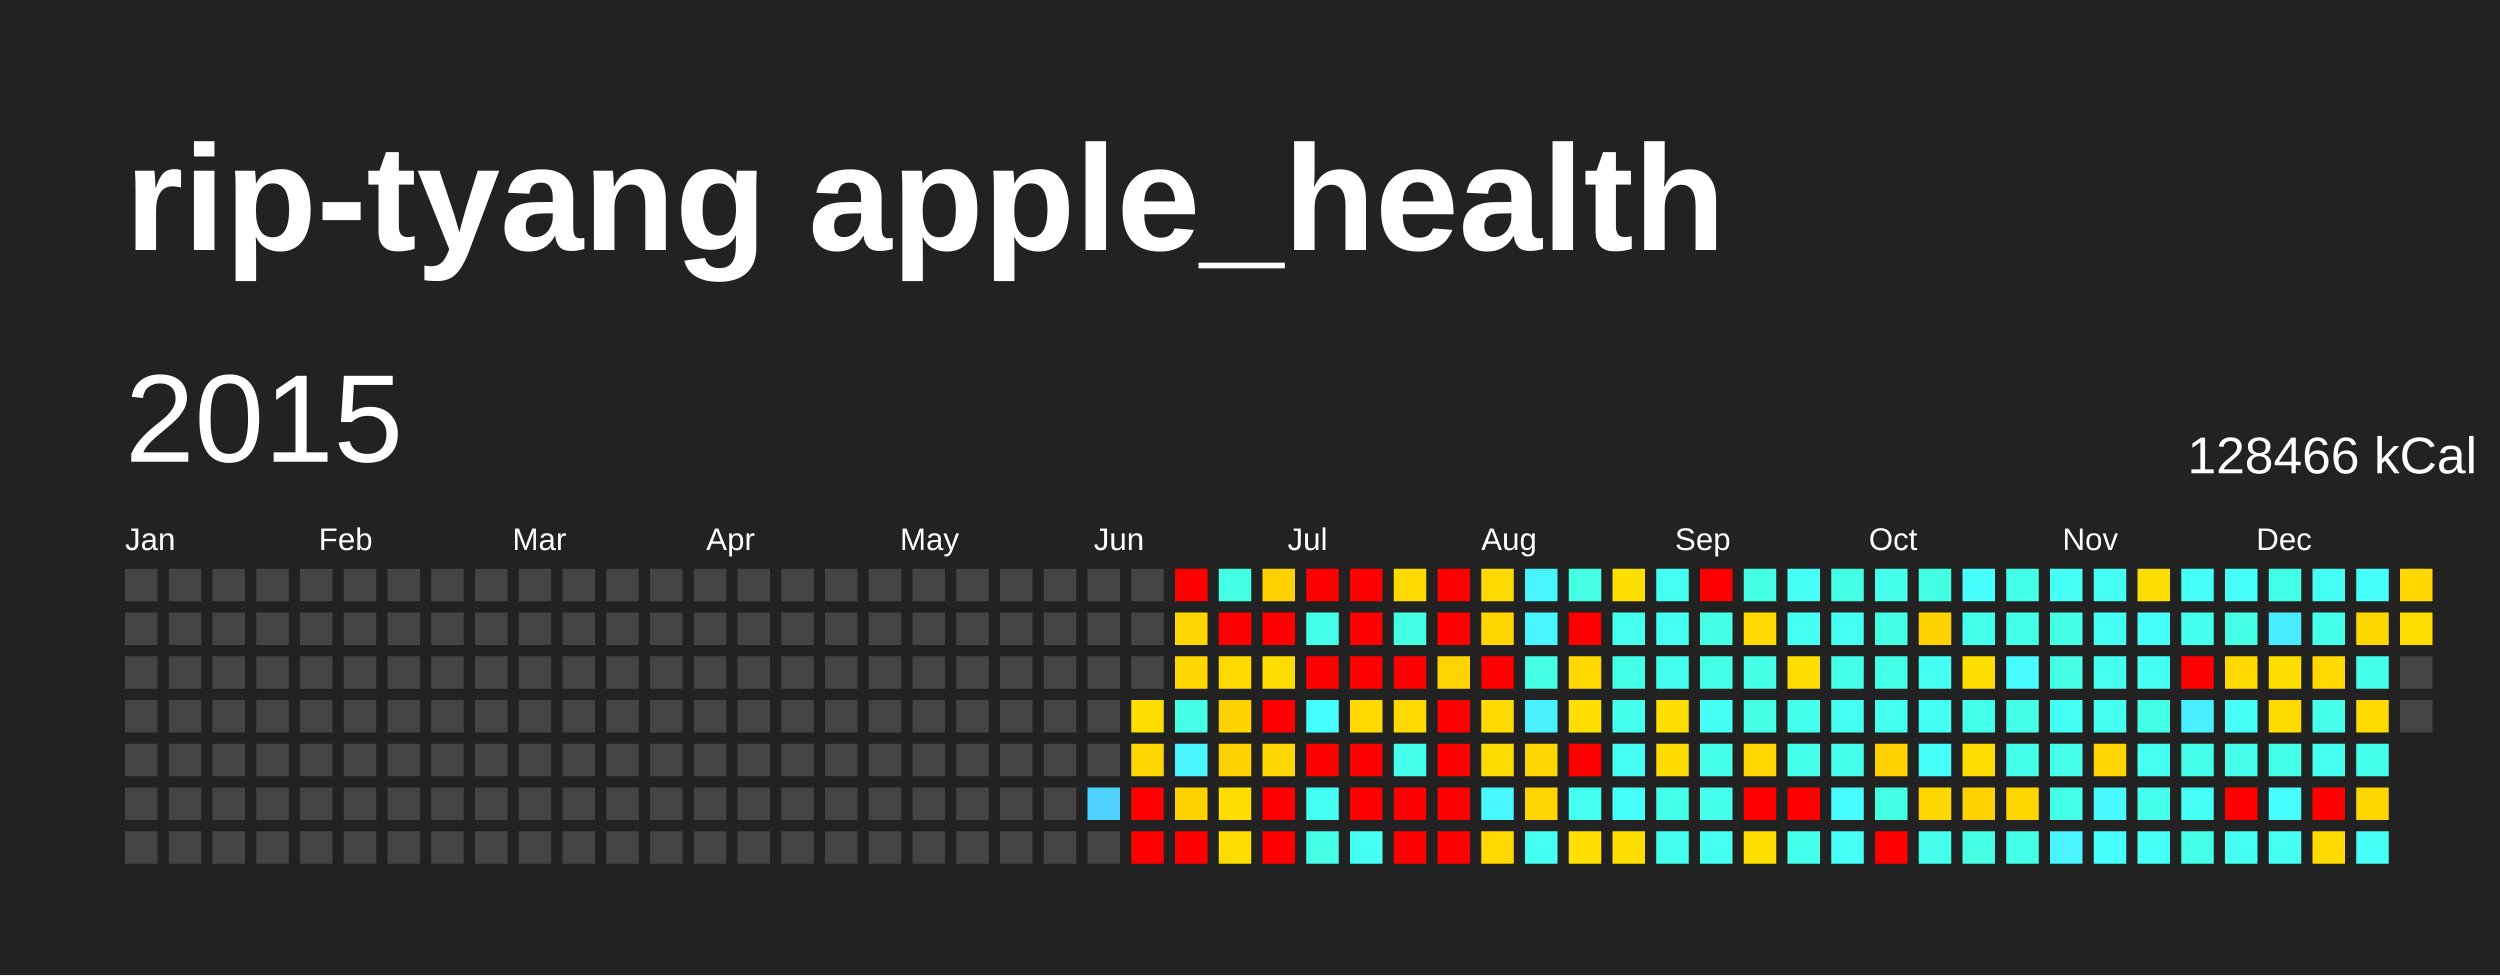
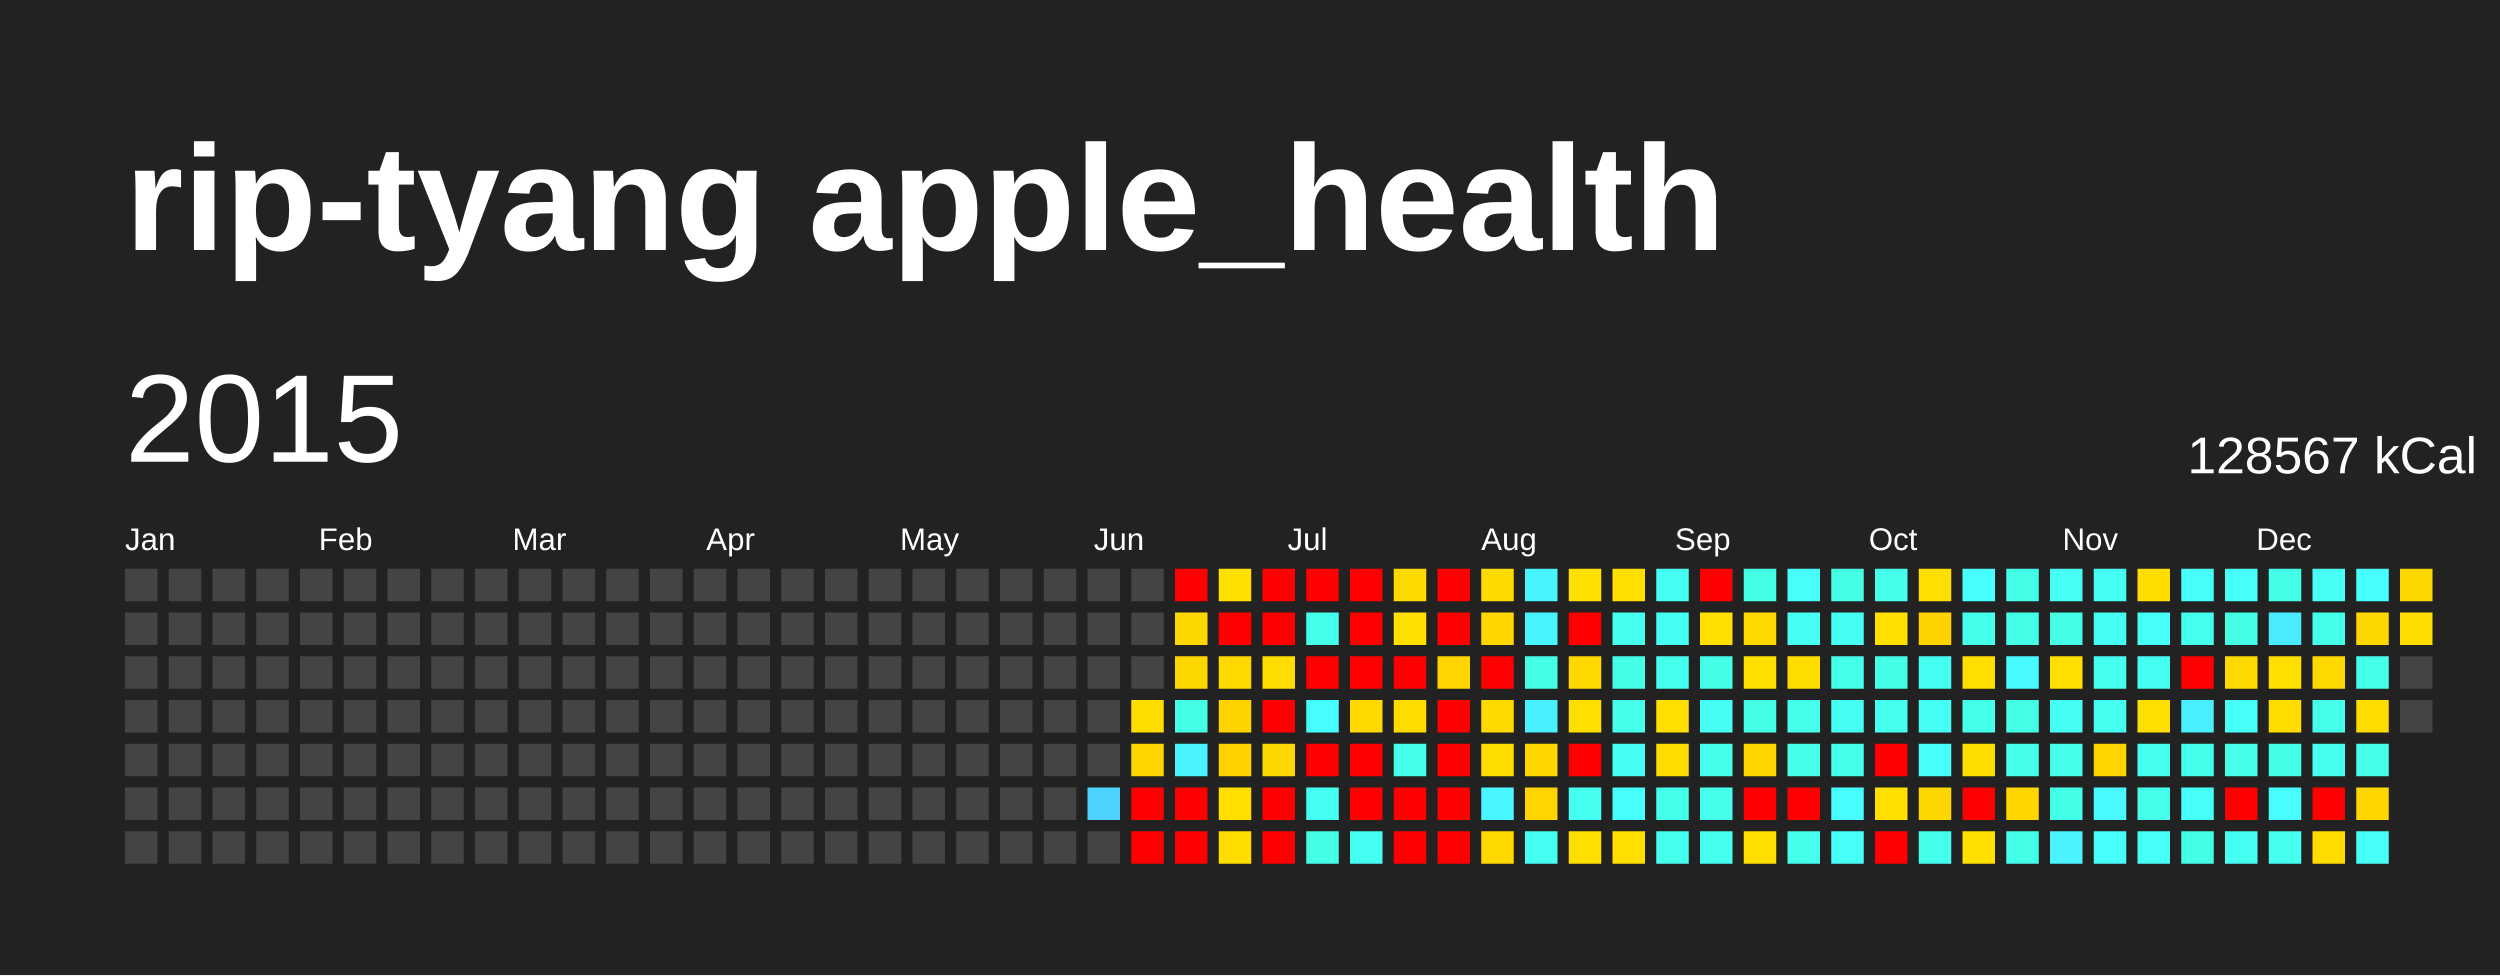
<svg xmlns="http://www.w3.org/2000/svg" baseProfile="full" height="78mm" version="1.1" viewBox="0,0,200,78" width="200mm">
  <defs />
  <rect fill="#222222" height="78" width="200" x="0" y="0" />
  <text fill="#FFFFFF" style="font-size:12px; font-family:Arial; font-weight:bold;" x="10" y="20">rip-tyang apple_health</text>
  <text dominant-baseline="hanging" fill="#FFFFFF" style="font-size:10.0px; font-family:Arial;" x="10" y="30">2015</text>
-   <text dominant-baseline="hanging" fill="#FFFFFF" style="font-size:4.125px; font-family:Arial;" x="175" y="35">128466 kCal</text>
+   <text dominant-baseline="hanging" fill="#FFFFFF" style="font-size:4.125px; font-family:Arial;" x="175" y="35">128567 kCal</text>
  <text fill="#FFFFFF" style="font-size:2.5px; font-family:Arial" x="10.0" y="44">Jan</text>
  <text fill="#FFFFFF" style="font-size:2.5px; font-family:Arial" x="25.5" y="44">Feb</text>
  <text fill="#FFFFFF" style="font-size:2.5px; font-family:Arial" x="41.0" y="44">Mar</text>
  <text fill="#FFFFFF" style="font-size:2.5px; font-family:Arial" x="56.5" y="44">Apr</text>
  <text fill="#FFFFFF" style="font-size:2.5px; font-family:Arial" x="72.0" y="44">May</text>
  <text fill="#FFFFFF" style="font-size:2.5px; font-family:Arial" x="87.5" y="44">Jun</text>
  <text fill="#FFFFFF" style="font-size:2.5px; font-family:Arial" x="103.0" y="44">Jul</text>
  <text fill="#FFFFFF" style="font-size:2.5px; font-family:Arial" x="118.5" y="44">Aug</text>
  <text fill="#FFFFFF" style="font-size:2.5px; font-family:Arial" x="134.0" y="44">Sep</text>
  <text fill="#FFFFFF" style="font-size:2.5px; font-family:Arial" x="149.5" y="44">Oct</text>
  <text fill="#FFFFFF" style="font-size:2.5px; font-family:Arial" x="165.0" y="44">Nov</text>
  <text fill="#FFFFFF" style="font-size:2.5px; font-family:Arial" x="180.5" y="44">Dec</text>
  <rect fill="#444444" height="2.6" width="2.6" x="10.0" y="45.5" />
  <rect fill="#444444" height="2.6" width="2.6" x="10.0" y="49.0" />
  <rect fill="#444444" height="2.6" width="2.6" x="10.0" y="52.5" />
  <rect fill="#444444" height="2.6" width="2.6" x="10.0" y="56.0" />
  <rect fill="#444444" height="2.6" width="2.6" x="10.0" y="59.5" />
  <rect fill="#444444" height="2.6" width="2.6" x="10.0" y="63.0" />
  <rect fill="#444444" height="2.6" width="2.6" x="10.0" y="66.5" />
  <rect fill="#444444" height="2.6" width="2.6" x="13.5" y="45.5" />
  <rect fill="#444444" height="2.6" width="2.6" x="13.5" y="49.0" />
  <rect fill="#444444" height="2.6" width="2.6" x="13.5" y="52.5" />
  <rect fill="#444444" height="2.6" width="2.6" x="13.5" y="56.0" />
  <rect fill="#444444" height="2.6" width="2.6" x="13.5" y="59.5" />
  <rect fill="#444444" height="2.6" width="2.6" x="13.5" y="63.0" />
  <rect fill="#444444" height="2.6" width="2.6" x="13.5" y="66.5" />
  <rect fill="#444444" height="2.6" width="2.6" x="17.0" y="45.5" />
  <rect fill="#444444" height="2.6" width="2.6" x="17.0" y="49.0" />
  <rect fill="#444444" height="2.6" width="2.6" x="17.0" y="52.5" />
  <rect fill="#444444" height="2.6" width="2.6" x="17.0" y="56.0" />
  <rect fill="#444444" height="2.6" width="2.6" x="17.0" y="59.5" />
  <rect fill="#444444" height="2.6" width="2.6" x="17.0" y="63.0" />
  <rect fill="#444444" height="2.6" width="2.6" x="17.0" y="66.5" />
  <rect fill="#444444" height="2.6" width="2.6" x="20.5" y="45.5" />
  <rect fill="#444444" height="2.6" width="2.6" x="20.5" y="49.0" />
  <rect fill="#444444" height="2.6" width="2.6" x="20.5" y="52.5" />
  <rect fill="#444444" height="2.6" width="2.6" x="20.5" y="56.0" />
  <rect fill="#444444" height="2.6" width="2.6" x="20.5" y="59.5" />
  <rect fill="#444444" height="2.6" width="2.6" x="20.5" y="63.0" />
  <rect fill="#444444" height="2.6" width="2.6" x="20.5" y="66.5" />
  <rect fill="#444444" height="2.6" width="2.6" x="24.0" y="45.5" />
  <rect fill="#444444" height="2.6" width="2.6" x="24.0" y="49.0" />
  <rect fill="#444444" height="2.6" width="2.6" x="24.0" y="52.5" />
  <rect fill="#444444" height="2.6" width="2.6" x="24.0" y="56.0" />
  <rect fill="#444444" height="2.6" width="2.6" x="24.0" y="59.5" />
  <rect fill="#444444" height="2.6" width="2.6" x="24.0" y="63.0" />
  <rect fill="#444444" height="2.6" width="2.6" x="24.0" y="66.5" />
  <rect fill="#444444" height="2.6" width="2.6" x="27.5" y="45.5" />
  <rect fill="#444444" height="2.6" width="2.6" x="27.5" y="49.0" />
  <rect fill="#444444" height="2.6" width="2.6" x="27.5" y="52.5" />
  <rect fill="#444444" height="2.6" width="2.6" x="27.5" y="56.0" />
  <rect fill="#444444" height="2.6" width="2.6" x="27.5" y="59.5" />
  <rect fill="#444444" height="2.6" width="2.6" x="27.5" y="63.0" />
  <rect fill="#444444" height="2.6" width="2.6" x="27.5" y="66.5" />
  <rect fill="#444444" height="2.6" width="2.6" x="31.0" y="45.5" />
  <rect fill="#444444" height="2.6" width="2.6" x="31.0" y="49.0" />
  <rect fill="#444444" height="2.6" width="2.6" x="31.0" y="52.5" />
  <rect fill="#444444" height="2.6" width="2.6" x="31.0" y="56.0" />
  <rect fill="#444444" height="2.6" width="2.6" x="31.0" y="59.5" />
  <rect fill="#444444" height="2.6" width="2.6" x="31.0" y="63.0" />
  <rect fill="#444444" height="2.6" width="2.6" x="31.0" y="66.5" />
  <rect fill="#444444" height="2.6" width="2.6" x="34.5" y="45.5" />
  <rect fill="#444444" height="2.6" width="2.6" x="34.5" y="49.0" />
  <rect fill="#444444" height="2.6" width="2.6" x="34.5" y="52.5" />
  <rect fill="#444444" height="2.6" width="2.6" x="34.5" y="56.0" />
  <rect fill="#444444" height="2.6" width="2.6" x="34.5" y="59.5" />
  <rect fill="#444444" height="2.6" width="2.6" x="34.5" y="63.0" />
  <rect fill="#444444" height="2.6" width="2.6" x="34.5" y="66.5" />
  <rect fill="#444444" height="2.6" width="2.6" x="38.0" y="45.5" />
  <rect fill="#444444" height="2.6" width="2.6" x="38.0" y="49.0" />
  <rect fill="#444444" height="2.6" width="2.6" x="38.0" y="52.5" />
  <rect fill="#444444" height="2.6" width="2.6" x="38.0" y="56.0" />
  <rect fill="#444444" height="2.6" width="2.6" x="38.0" y="59.5" />
  <rect fill="#444444" height="2.6" width="2.6" x="38.0" y="63.0" />
  <rect fill="#444444" height="2.6" width="2.6" x="38.0" y="66.5" />
  <rect fill="#444444" height="2.6" width="2.6" x="41.5" y="45.5" />
  <rect fill="#444444" height="2.6" width="2.6" x="41.5" y="49.0" />
  <rect fill="#444444" height="2.6" width="2.6" x="41.5" y="52.5" />
  <rect fill="#444444" height="2.6" width="2.6" x="41.5" y="56.0" />
  <rect fill="#444444" height="2.6" width="2.6" x="41.5" y="59.5" />
  <rect fill="#444444" height="2.6" width="2.6" x="41.5" y="63.0" />
  <rect fill="#444444" height="2.6" width="2.6" x="41.5" y="66.5" />
  <rect fill="#444444" height="2.6" width="2.6" x="45.0" y="45.5" />
  <rect fill="#444444" height="2.6" width="2.6" x="45.0" y="49.0" />
  <rect fill="#444444" height="2.6" width="2.6" x="45.0" y="52.5" />
  <rect fill="#444444" height="2.6" width="2.6" x="45.0" y="56.0" />
  <rect fill="#444444" height="2.6" width="2.6" x="45.0" y="59.5" />
  <rect fill="#444444" height="2.6" width="2.6" x="45.0" y="63.0" />
  <rect fill="#444444" height="2.6" width="2.6" x="45.0" y="66.5" />
  <rect fill="#444444" height="2.6" width="2.6" x="48.5" y="45.5" />
  <rect fill="#444444" height="2.6" width="2.6" x="48.5" y="49.0" />
  <rect fill="#444444" height="2.6" width="2.6" x="48.5" y="52.5" />
  <rect fill="#444444" height="2.6" width="2.6" x="48.5" y="56.0" />
  <rect fill="#444444" height="2.6" width="2.6" x="48.5" y="59.5" />
  <rect fill="#444444" height="2.6" width="2.6" x="48.5" y="63.0" />
  <rect fill="#444444" height="2.6" width="2.6" x="48.5" y="66.5" />
  <rect fill="#444444" height="2.6" width="2.6" x="52.0" y="45.5" />
  <rect fill="#444444" height="2.6" width="2.6" x="52.0" y="49.0" />
  <rect fill="#444444" height="2.6" width="2.6" x="52.0" y="52.5" />
  <rect fill="#444444" height="2.6" width="2.6" x="52.0" y="56.0" />
  <rect fill="#444444" height="2.6" width="2.6" x="52.0" y="59.5" />
  <rect fill="#444444" height="2.6" width="2.6" x="52.0" y="63.0" />
  <rect fill="#444444" height="2.6" width="2.6" x="52.0" y="66.5" />
  <rect fill="#444444" height="2.6" width="2.6" x="55.5" y="45.5" />
  <rect fill="#444444" height="2.6" width="2.6" x="55.5" y="49.0" />
  <rect fill="#444444" height="2.6" width="2.6" x="55.5" y="52.5" />
  <rect fill="#444444" height="2.6" width="2.6" x="55.5" y="56.0" />
  <rect fill="#444444" height="2.6" width="2.6" x="55.5" y="59.5" />
  <rect fill="#444444" height="2.6" width="2.6" x="55.5" y="63.0" />
  <rect fill="#444444" height="2.6" width="2.6" x="55.5" y="66.5" />
  <rect fill="#444444" height="2.6" width="2.6" x="59.0" y="45.5" />
  <rect fill="#444444" height="2.6" width="2.6" x="59.0" y="49.0" />
  <rect fill="#444444" height="2.6" width="2.6" x="59.0" y="52.5" />
  <rect fill="#444444" height="2.6" width="2.6" x="59.0" y="56.0" />
  <rect fill="#444444" height="2.6" width="2.6" x="59.0" y="59.5" />
  <rect fill="#444444" height="2.6" width="2.6" x="59.0" y="63.0" />
  <rect fill="#444444" height="2.6" width="2.6" x="59.0" y="66.5" />
  <rect fill="#444444" height="2.6" width="2.6" x="62.5" y="45.5" />
  <rect fill="#444444" height="2.6" width="2.6" x="62.5" y="49.0" />
  <rect fill="#444444" height="2.6" width="2.6" x="62.5" y="52.5" />
  <rect fill="#444444" height="2.6" width="2.6" x="62.5" y="56.0" />
  <rect fill="#444444" height="2.6" width="2.6" x="62.5" y="59.5" />
  <rect fill="#444444" height="2.6" width="2.6" x="62.5" y="63.0" />
  <rect fill="#444444" height="2.6" width="2.6" x="62.5" y="66.5" />
  <rect fill="#444444" height="2.6" width="2.6" x="66.0" y="45.5" />
  <rect fill="#444444" height="2.6" width="2.6" x="66.0" y="49.0" />
  <rect fill="#444444" height="2.6" width="2.6" x="66.0" y="52.5" />
  <rect fill="#444444" height="2.6" width="2.6" x="66.0" y="56.0" />
  <rect fill="#444444" height="2.6" width="2.6" x="66.0" y="59.5" />
  <rect fill="#444444" height="2.6" width="2.6" x="66.0" y="63.0" />
  <rect fill="#444444" height="2.6" width="2.6" x="66.0" y="66.5" />
  <rect fill="#444444" height="2.6" width="2.6" x="69.5" y="45.5" />
  <rect fill="#444444" height="2.6" width="2.6" x="69.5" y="49.0" />
  <rect fill="#444444" height="2.6" width="2.6" x="69.5" y="52.5" />
  <rect fill="#444444" height="2.6" width="2.6" x="69.5" y="56.0" />
  <rect fill="#444444" height="2.6" width="2.6" x="69.5" y="59.5" />
  <rect fill="#444444" height="2.6" width="2.6" x="69.5" y="63.0" />
  <rect fill="#444444" height="2.6" width="2.6" x="69.5" y="66.5" />
  <rect fill="#444444" height="2.6" width="2.6" x="73.0" y="45.5" />
  <rect fill="#444444" height="2.6" width="2.6" x="73.0" y="49.0" />
  <rect fill="#444444" height="2.6" width="2.6" x="73.0" y="52.5" />
  <rect fill="#444444" height="2.6" width="2.6" x="73.0" y="56.0" />
  <rect fill="#444444" height="2.6" width="2.6" x="73.0" y="59.5" />
  <rect fill="#444444" height="2.6" width="2.6" x="73.0" y="63.0" />
  <rect fill="#444444" height="2.6" width="2.6" x="73.0" y="66.5" />
  <rect fill="#444444" height="2.6" width="2.6" x="76.5" y="45.5" />
  <rect fill="#444444" height="2.6" width="2.6" x="76.5" y="49.0" />
  <rect fill="#444444" height="2.6" width="2.6" x="76.5" y="52.5" />
  <rect fill="#444444" height="2.6" width="2.6" x="76.5" y="56.0" />
  <rect fill="#444444" height="2.6" width="2.6" x="76.5" y="59.5" />
  <rect fill="#444444" height="2.6" width="2.6" x="76.5" y="63.0" />
  <rect fill="#444444" height="2.6" width="2.6" x="76.5" y="66.5" />
  <rect fill="#444444" height="2.6" width="2.6" x="80.0" y="45.5" />
  <rect fill="#444444" height="2.6" width="2.6" x="80.0" y="49.0" />
  <rect fill="#444444" height="2.6" width="2.6" x="80.0" y="52.5" />
  <rect fill="#444444" height="2.6" width="2.6" x="80.0" y="56.0" />
  <rect fill="#444444" height="2.6" width="2.6" x="80.0" y="59.5" />
  <rect fill="#444444" height="2.6" width="2.6" x="80.0" y="63.0" />
  <rect fill="#444444" height="2.6" width="2.6" x="80.0" y="66.5" />
  <rect fill="#444444" height="2.6" width="2.6" x="83.5" y="45.5" />
  <rect fill="#444444" height="2.6" width="2.6" x="83.5" y="49.0" />
  <rect fill="#444444" height="2.6" width="2.6" x="83.5" y="52.5" />
  <rect fill="#444444" height="2.6" width="2.6" x="83.5" y="56.0" />
  <rect fill="#444444" height="2.6" width="2.6" x="83.5" y="59.5" />
  <rect fill="#444444" height="2.6" width="2.6" x="83.5" y="63.0" />
  <rect fill="#444444" height="2.6" width="2.6" x="83.5" y="66.5" />
  <rect fill="#444444" height="2.6" width="2.6" x="87.0" y="45.5" />
  <rect fill="#444444" height="2.6" width="2.6" x="87.0" y="49.0" />
  <rect fill="#444444" height="2.6" width="2.6" x="87.0" y="52.5" />
  <rect fill="#444444" height="2.6" width="2.6" x="87.0" y="56.0" />
  <rect fill="#444444" height="2.6" width="2.6" x="87.0" y="59.5" />
  <rect fill="#4dd2ff" height="2.6" width="2.6" x="87.0" y="63.0" />
  <rect fill="#444444" height="2.6" width="2.6" x="87.0" y="66.5" />
  <rect fill="#444444" height="2.6" width="2.6" x="90.5" y="45.5" />
  <rect fill="#444444" height="2.6" width="2.6" x="90.5" y="49.0" />
  <rect fill="#444444" height="2.6" width="2.6" x="90.5" y="52.5" />
  <rect fill="#ffdd00" height="2.6" width="2.6" x="90.5" y="56.0" />
  <rect fill="#ffd500" height="2.6" width="2.6" x="90.5" y="59.5" />
  <rect fill="red" height="2.6" width="2.6" x="90.5" y="63.0" />
  <rect fill="red" height="2.6" width="2.6" x="90.5" y="66.5" />
  <rect fill="red" height="2.6" width="2.6" x="94.0" y="45.5" />
  <rect fill="#ffd700" height="2.6" width="2.6" x="94.0" y="49.0" />
  <rect fill="#ffd700" height="2.6" width="2.6" x="94.0" y="52.5" />
  <rect fill="#44ffe5" height="2.6" width="2.6" x="94.0" y="56.0" />
  <rect fill="#49f3ff" height="2.6" width="2.6" x="94.0" y="59.5" />
-   <rect fill="#ffd200" height="2.6" width="2.6" x="94.0" y="63.0" />
+   <rect fill="red" height="2.6" width="2.6" x="94.0" y="63.0" />
  <rect fill="red" height="2.6" width="2.6" x="94.0" y="66.5" />
-   <rect fill="#44ffe5" height="2.6" width="2.6" x="97.5" y="45.5" />
+   <rect fill="#ffe000" height="2.6" width="2.6" x="97.5" y="45.5" />
  <rect fill="red" height="2.6" width="2.6" x="97.5" y="49.0" />
  <rect fill="#ffd900" height="2.6" width="2.6" x="97.5" y="52.5" />
  <rect fill="#ffd300" height="2.6" width="2.6" x="97.5" y="56.0" />
  <rect fill="#ffd200" height="2.6" width="2.6" x="97.5" y="59.5" />
  <rect fill="#ffde00" height="2.6" width="2.6" x="97.5" y="63.0" />
  <rect fill="#ffdd00" height="2.6" width="2.6" x="97.5" y="66.5" />
-   <rect fill="#ffd100" height="2.6" width="2.6" x="101.0" y="45.5" />
+   <rect fill="red" height="2.6" width="2.6" x="101.0" y="45.5" />
  <rect fill="red" height="2.6" width="2.6" x="101.0" y="49.0" />
  <rect fill="#ffdd00" height="2.6" width="2.6" x="101.0" y="52.5" />
  <rect fill="red" height="2.6" width="2.6" x="101.0" y="56.0" />
  <rect fill="#ffd700" height="2.6" width="2.6" x="101.0" y="59.5" />
  <rect fill="red" height="2.6" width="2.6" x="101.0" y="63.0" />
  <rect fill="red" height="2.6" width="2.6" x="101.0" y="66.5" />
  <rect fill="red" height="2.6" width="2.6" x="104.5" y="45.5" />
  <rect fill="#44ffea" height="2.6" width="2.6" x="104.5" y="49.0" />
  <rect fill="red" height="2.6" width="2.6" x="104.5" y="52.5" />
  <rect fill="#47feff" height="2.6" width="2.6" x="104.5" y="56.0" />
  <rect fill="red" height="2.6" width="2.6" x="104.5" y="59.5" />
  <rect fill="#45fff2" height="2.6" width="2.6" x="104.5" y="63.0" />
  <rect fill="#44ffe6" height="2.6" width="2.6" x="104.5" y="66.5" />
  <rect fill="red" height="2.6" width="2.6" x="108.0" y="45.5" />
  <rect fill="red" height="2.6" width="2.6" x="108.0" y="49.0" />
  <rect fill="red" height="2.6" width="2.6" x="108.0" y="52.5" />
  <rect fill="#ffd900" height="2.6" width="2.6" x="108.0" y="56.0" />
  <rect fill="red" height="2.6" width="2.6" x="108.0" y="59.5" />
  <rect fill="red" height="2.6" width="2.6" x="108.0" y="63.0" />
  <rect fill="#45fff2" height="2.6" width="2.6" x="108.0" y="66.5" />
  <rect fill="#ffda00" height="2.6" width="2.6" x="111.5" y="45.5" />
-   <rect fill="#44ffe3" height="2.6" width="2.6" x="111.5" y="49.0" />
+   <rect fill="#ffe000" height="2.6" width="2.6" x="111.5" y="49.0" />
  <rect fill="red" height="2.6" width="2.6" x="111.5" y="52.5" />
-   <rect fill="#ffda00" height="2.6" width="2.6" x="111.5" y="56.0" />
+   <rect fill="#ffdb00" height="2.6" width="2.6" x="111.5" y="56.0" />
  <rect fill="#45ffed" height="2.6" width="2.6" x="111.5" y="59.5" />
  <rect fill="red" height="2.6" width="2.6" x="111.5" y="63.0" />
  <rect fill="red" height="2.6" width="2.6" x="111.5" y="66.5" />
  <rect fill="red" height="2.6" width="2.6" x="115.0" y="45.5" />
  <rect fill="red" height="2.6" width="2.6" x="115.0" y="49.0" />
  <rect fill="#ffd400" height="2.6" width="2.6" x="115.0" y="52.5" />
  <rect fill="red" height="2.6" width="2.6" x="115.0" y="56.0" />
  <rect fill="red" height="2.6" width="2.6" x="115.0" y="59.5" />
  <rect fill="red" height="2.6" width="2.6" x="115.0" y="63.0" />
  <rect fill="red" height="2.6" width="2.6" x="115.0" y="66.5" />
  <rect fill="#ffda00" height="2.6" width="2.6" x="118.5" y="45.5" />
  <rect fill="#ffd600" height="2.6" width="2.6" x="118.5" y="49.0" />
  <rect fill="red" height="2.6" width="2.6" x="118.5" y="52.5" />
  <rect fill="#ffda00" height="2.6" width="2.6" x="118.5" y="56.0" />
  <rect fill="#ffdc00" height="2.6" width="2.6" x="118.5" y="59.5" />
  <rect fill="#48f7ff" height="2.6" width="2.6" x="118.5" y="63.0" />
  <rect fill="#ffd800" height="2.6" width="2.6" x="118.5" y="66.5" />
  <rect fill="#48f5ff" height="2.6" width="2.6" x="122.0" y="45.5" />
  <rect fill="#48f5ff" height="2.6" width="2.6" x="122.0" y="49.0" />
  <rect fill="#44ffe5" height="2.6" width="2.6" x="122.0" y="52.5" />
-   <rect fill="#49f1ff" height="2.6" width="2.6" x="122.0" y="56.0" />
+   <rect fill="#49f0ff" height="2.6" width="2.6" x="122.0" y="56.0" />
  <rect fill="#ffd600" height="2.6" width="2.6" x="122.0" y="59.5" />
  <rect fill="#ffd400" height="2.6" width="2.6" x="122.0" y="63.0" />
  <rect fill="#45fff3" height="2.6" width="2.6" x="122.0" y="66.5" />
-   <rect fill="#44ffe3" height="2.6" width="2.6" x="125.5" y="45.5" />
+   <rect fill="#ffe000" height="2.6" width="2.6" x="125.5" y="45.5" />
  <rect fill="red" height="2.6" width="2.6" x="125.5" y="49.0" />
  <rect fill="#ffd800" height="2.6" width="2.6" x="125.5" y="52.5" />
  <rect fill="#ffdf00" height="2.6" width="2.6" x="125.5" y="56.0" />
  <rect fill="red" height="2.6" width="2.6" x="125.5" y="59.5" />
  <rect fill="#45fff0" height="2.6" width="2.6" x="125.5" y="63.0" />
  <rect fill="#ffdf00" height="2.6" width="2.6" x="125.5" y="66.5" />
  <rect fill="#ffdf00" height="2.6" width="2.6" x="129.0" y="45.5" />
  <rect fill="#45ffef" height="2.6" width="2.6" x="129.0" y="49.0" />
  <rect fill="#44ffe8" height="2.6" width="2.6" x="129.0" y="52.5" />
  <rect fill="#45ffec" height="2.6" width="2.6" x="129.0" y="56.0" />
  <rect fill="#45fff2" height="2.6" width="2.6" x="129.0" y="59.5" />
  <rect fill="#46fffa" height="2.6" width="2.6" x="129.0" y="63.0" />
  <rect fill="#ffdf00" height="2.6" width="2.6" x="129.0" y="66.5" />
  <rect fill="#45fff2" height="2.6" width="2.6" x="132.5" y="45.5" />
  <rect fill="#46fff3" height="2.6" width="2.6" x="132.5" y="49.0" />
  <rect fill="#45ffee" height="2.6" width="2.6" x="132.5" y="52.5" />
-   <rect fill="#ffde00" height="2.6" width="2.6" x="132.5" y="56.0" />
+   <rect fill="#ffdf00" height="2.6" width="2.6" x="132.5" y="56.0" />
  <rect fill="#ffdb00" height="2.6" width="2.6" x="132.5" y="59.5" />
  <rect fill="#44ffe9" height="2.6" width="2.6" x="132.5" y="63.0" />
  <rect fill="#45ffee" height="2.6" width="2.6" x="132.5" y="66.5" />
  <rect fill="red" height="2.6" width="2.6" x="136.0" y="45.5" />
-   <rect fill="#44ffe5" height="2.6" width="2.6" x="136.0" y="49.0" />
+   <rect fill="#ffe000" height="2.6" width="2.6" x="136.0" y="49.0" />
  <rect fill="#44ffe8" height="2.6" width="2.6" x="136.0" y="52.5" />
  <rect fill="#46fff4" height="2.6" width="2.6" x="136.0" y="56.0" />
  <rect fill="#44ffeb" height="2.6" width="2.6" x="136.0" y="59.5" />
  <rect fill="#45ffec" height="2.6" width="2.6" x="136.0" y="63.0" />
  <rect fill="#45fff1" height="2.6" width="2.6" x="136.0" y="66.5" />
  <rect fill="#44ffe5" height="2.6" width="2.6" x="139.5" y="45.5" />
  <rect fill="#ffd900" height="2.6" width="2.6" x="139.5" y="49.0" />
-   <rect fill="#44ffe5" height="2.6" width="2.6" x="139.5" y="52.5" />
+   <rect fill="#ffe000" height="2.6" width="2.6" x="139.5" y="52.5" />
  <rect fill="#44ffe6" height="2.6" width="2.6" x="139.5" y="56.0" />
  <rect fill="#ffd600" height="2.6" width="2.6" x="139.5" y="59.5" />
  <rect fill="red" height="2.6" width="2.6" x="139.5" y="63.0" />
  <rect fill="#ffde00" height="2.6" width="2.6" x="139.5" y="66.5" />
  <rect fill="#46fff7" height="2.6" width="2.6" x="143.0" y="45.5" />
  <rect fill="#45fff3" height="2.6" width="2.6" x="143.0" y="49.0" />
  <rect fill="#ffdd00" height="2.6" width="2.6" x="143.0" y="52.5" />
  <rect fill="#45ffed" height="2.6" width="2.6" x="143.0" y="56.0" />
  <rect fill="#44ffe9" height="2.6" width="2.6" x="143.0" y="59.5" />
  <rect fill="red" height="2.6" width="2.6" x="143.0" y="63.0" />
  <rect fill="#45ffed" height="2.6" width="2.6" x="143.0" y="66.5" />
  <rect fill="#44ffe6" height="2.6" width="2.6" x="146.5" y="45.5" />
  <rect fill="#45fff3" height="2.6" width="2.6" x="146.5" y="49.0" />
  <rect fill="#44ffea" height="2.6" width="2.6" x="146.5" y="52.5" />
  <rect fill="#45fff3" height="2.6" width="2.6" x="146.5" y="56.0" />
  <rect fill="#45ffed" height="2.6" width="2.6" x="146.5" y="59.5" />
  <rect fill="#47fdff" height="2.6" width="2.6" x="146.5" y="63.0" />
  <rect fill="#46fff6" height="2.6" width="2.6" x="146.5" y="66.5" />
  <rect fill="#45ffec" height="2.6" width="2.6" x="150.0" y="45.5" />
-   <rect fill="#44ffe3" height="2.6" width="2.6" x="150.0" y="49.0" />
+   <rect fill="#ffe000" height="2.6" width="2.6" x="150.0" y="49.0" />
  <rect fill="#44ffe8" height="2.6" width="2.6" x="150.0" y="52.5" />
  <rect fill="#45ffef" height="2.6" width="2.6" x="150.0" y="56.0" />
-   <rect fill="#ffd200" height="2.6" width="2.6" x="150.0" y="59.5" />
-   <rect fill="#44ffe4" height="2.6" width="2.6" x="150.0" y="63.0" />
+   <rect fill="red" height="2.6" width="2.6" x="150.0" y="59.5" />
+   <rect fill="#ffe000" height="2.6" width="2.6" x="150.0" y="63.0" />
  <rect fill="red" height="2.6" width="2.6" x="150.0" y="66.5" />
-   <rect fill="#43ffe3" height="2.6" width="2.6" x="153.5" y="45.5" />
+   <rect fill="#ffdf00" height="2.6" width="2.6" x="153.5" y="45.5" />
  <rect fill="#ffd300" height="2.6" width="2.6" x="153.5" y="49.0" />
  <rect fill="#45fff2" height="2.6" width="2.6" x="153.5" y="52.5" />
  <rect fill="#46fff4" height="2.6" width="2.6" x="153.5" y="56.0" />
  <rect fill="#46fff8" height="2.6" width="2.6" x="153.5" y="59.5" />
  <rect fill="#ffd700" height="2.6" width="2.6" x="153.5" y="63.0" />
  <rect fill="#45ffec" height="2.6" width="2.6" x="153.5" y="66.5" />
  <rect fill="#47fffd" height="2.6" width="2.6" x="157.0" y="45.5" />
  <rect fill="#44ffeb" height="2.6" width="2.6" x="157.0" y="49.0" />
  <rect fill="#ffde00" height="2.6" width="2.6" x="157.0" y="52.5" />
  <rect fill="#44ffe9" height="2.6" width="2.6" x="157.0" y="56.0" />
  <rect fill="#ffdd00" height="2.6" width="2.6" x="157.0" y="59.5" />
-   <rect fill="#ffd200" height="2.6" width="2.6" x="157.0" y="63.0" />
-   <rect fill="#44ffe4" height="2.6" width="2.6" x="157.0" y="66.5" />
+   <rect fill="red" height="2.6" width="2.6" x="157.0" y="63.0" />
+   <rect fill="#ffe000" height="2.6" width="2.6" x="157.0" y="66.5" />
  <rect fill="#44ffe8" height="2.6" width="2.6" x="160.5" y="45.5" />
  <rect fill="#44ffe7" height="2.6" width="2.6" x="160.5" y="49.0" />
  <rect fill="#48fbff" height="2.6" width="2.6" x="160.5" y="52.5" />
  <rect fill="#44ffe5" height="2.6" width="2.6" x="160.5" y="56.0" />
  <rect fill="#44ffe9" height="2.6" width="2.6" x="160.5" y="59.5" />
  <rect fill="#ffd600" height="2.6" width="2.6" x="160.5" y="63.0" />
  <rect fill="#44ffe7" height="2.6" width="2.6" x="160.5" y="66.5" />
  <rect fill="#46fff5" height="2.6" width="2.6" x="164.0" y="45.5" />
  <rect fill="#44ffe6" height="2.6" width="2.6" x="164.0" y="49.0" />
-   <rect fill="#44ffe5" height="2.6" width="2.6" x="164.0" y="52.5" />
+   <rect fill="#ffe000" height="2.6" width="2.6" x="164.0" y="52.5" />
  <rect fill="#46fff4" height="2.6" width="2.6" x="164.0" y="56.0" />
  <rect fill="#45ffec" height="2.6" width="2.6" x="164.0" y="59.5" />
  <rect fill="#44ffe7" height="2.6" width="2.6" x="164.0" y="63.0" />
  <rect fill="#49f3ff" height="2.6" width="2.6" x="164.0" y="66.5" />
  <rect fill="#46fff4" height="2.6" width="2.6" x="167.5" y="45.5" />
  <rect fill="#46fff4" height="2.6" width="2.6" x="167.5" y="49.0" />
  <rect fill="#45fff0" height="2.6" width="2.6" x="167.5" y="52.5" />
  <rect fill="#45fff1" height="2.6" width="2.6" x="167.5" y="56.0" />
  <rect fill="#ffd500" height="2.6" width="2.6" x="167.5" y="59.5" />
  <rect fill="#48faff" height="2.6" width="2.6" x="167.5" y="63.0" />
  <rect fill="#46fffb" height="2.6" width="2.6" x="167.5" y="66.5" />
  <rect fill="#ffdd00" height="2.6" width="2.6" x="171.0" y="45.5" />
  <rect fill="#46fff9" height="2.6" width="2.6" x="171.0" y="49.0" />
  <rect fill="#45fff2" height="2.6" width="2.6" x="171.0" y="52.5" />
-   <rect fill="#43ffe3" height="2.6" width="2.6" x="171.0" y="56.0" />
+   <rect fill="#ffdf00" height="2.6" width="2.6" x="171.0" y="56.0" />
  <rect fill="#45fff0" height="2.6" width="2.6" x="171.0" y="59.5" />
  <rect fill="#45ffec" height="2.6" width="2.6" x="171.0" y="63.0" />
  <rect fill="#46fff6" height="2.6" width="2.6" x="171.0" y="66.5" />
  <rect fill="#46fff8" height="2.6" width="2.6" x="174.5" y="45.5" />
  <rect fill="#45ffee" height="2.6" width="2.6" x="174.5" y="49.0" />
  <rect fill="red" height="2.6" width="2.6" x="174.5" y="52.5" />
  <rect fill="#49efff" height="2.6" width="2.6" x="174.5" y="56.0" />
  <rect fill="#44ffe9" height="2.6" width="2.6" x="174.5" y="59.5" />
  <rect fill="#46fff7" height="2.6" width="2.6" x="174.5" y="63.0" />
  <rect fill="#44ffe8" height="2.6" width="2.6" x="174.5" y="66.5" />
  <rect fill="#46fff9" height="2.6" width="2.6" x="178.0" y="45.5" />
  <rect fill="#44ffe6" height="2.6" width="2.6" x="178.0" y="49.0" />
  <rect fill="#ffda00" height="2.6" width="2.6" x="178.0" y="52.5" />
  <rect fill="#46fff7" height="2.6" width="2.6" x="178.0" y="56.0" />
  <rect fill="#45ffeb" height="2.6" width="2.6" x="178.0" y="59.5" />
  <rect fill="red" height="2.6" width="2.6" x="178.0" y="63.0" />
  <rect fill="#45fff3" height="2.6" width="2.6" x="178.0" y="66.5" />
  <rect fill="#44ffe8" height="2.6" width="2.6" x="181.5" y="45.5" />
  <rect fill="#49ecff" height="2.6" width="2.6" x="181.5" y="49.0" />
  <rect fill="#ffdf00" height="2.6" width="2.6" x="181.5" y="52.5" />
  <rect fill="#ffdc00" height="2.6" width="2.6" x="181.5" y="56.0" />
-   <rect fill="#44ffe7" height="2.6" width="2.6" x="181.5" y="59.5" />
+   <rect fill="#44ffe8" height="2.6" width="2.6" x="181.5" y="59.5" />
  <rect fill="#47fdff" height="2.6" width="2.6" x="181.5" y="63.0" />
  <rect fill="#45fff0" height="2.6" width="2.6" x="181.5" y="66.5" />
-   <rect fill="#46fff4" height="2.6" width="2.6" x="185.0" y="45.5" />
+   <rect fill="#46fff5" height="2.6" width="2.6" x="185.0" y="45.5" />
  <rect fill="#44ffe9" height="2.6" width="2.6" x="185.0" y="49.0" />
  <rect fill="#ffd800" height="2.6" width="2.6" x="185.0" y="52.5" />
-   <rect fill="#45ffeb" height="2.6" width="2.6" x="185.0" y="56.0" />
+   <rect fill="#45ffec" height="2.6" width="2.6" x="185.0" y="56.0" />
  <rect fill="#45fff1" height="2.6" width="2.6" x="185.0" y="59.5" />
  <rect fill="red" height="2.6" width="2.6" x="185.0" y="63.0" />
  <rect fill="#ffdb00" height="2.6" width="2.6" x="185.0" y="66.5" />
  <rect fill="#47fffd" height="2.6" width="2.6" x="188.5" y="45.5" />
  <rect fill="#ffd700" height="2.6" width="2.6" x="188.5" y="49.0" />
  <rect fill="#44ffea" height="2.6" width="2.6" x="188.5" y="52.5" />
  <rect fill="#ffdb00" height="2.6" width="2.6" x="188.5" y="56.0" />
-   <rect fill="#44ffeb" height="2.6" width="2.6" x="188.5" y="59.5" />
+   <rect fill="#45ffeb" height="2.6" width="2.6" x="188.5" y="59.5" />
  <rect fill="#ffd600" height="2.6" width="2.6" x="188.5" y="63.0" />
  <rect fill="#46fff6" height="2.6" width="2.6" x="188.5" y="66.5" />
  <rect fill="#ffd700" height="2.6" width="2.6" x="192.0" y="45.5" />
  <rect fill="#ffdd00" height="2.6" width="2.6" x="192.0" y="49.0" />
  <rect fill="#444444" height="2.6" width="2.6" x="192.0" y="52.5" />
  <rect fill="#444444" height="2.6" width="2.6" x="192.0" y="56.0" />
</svg>
